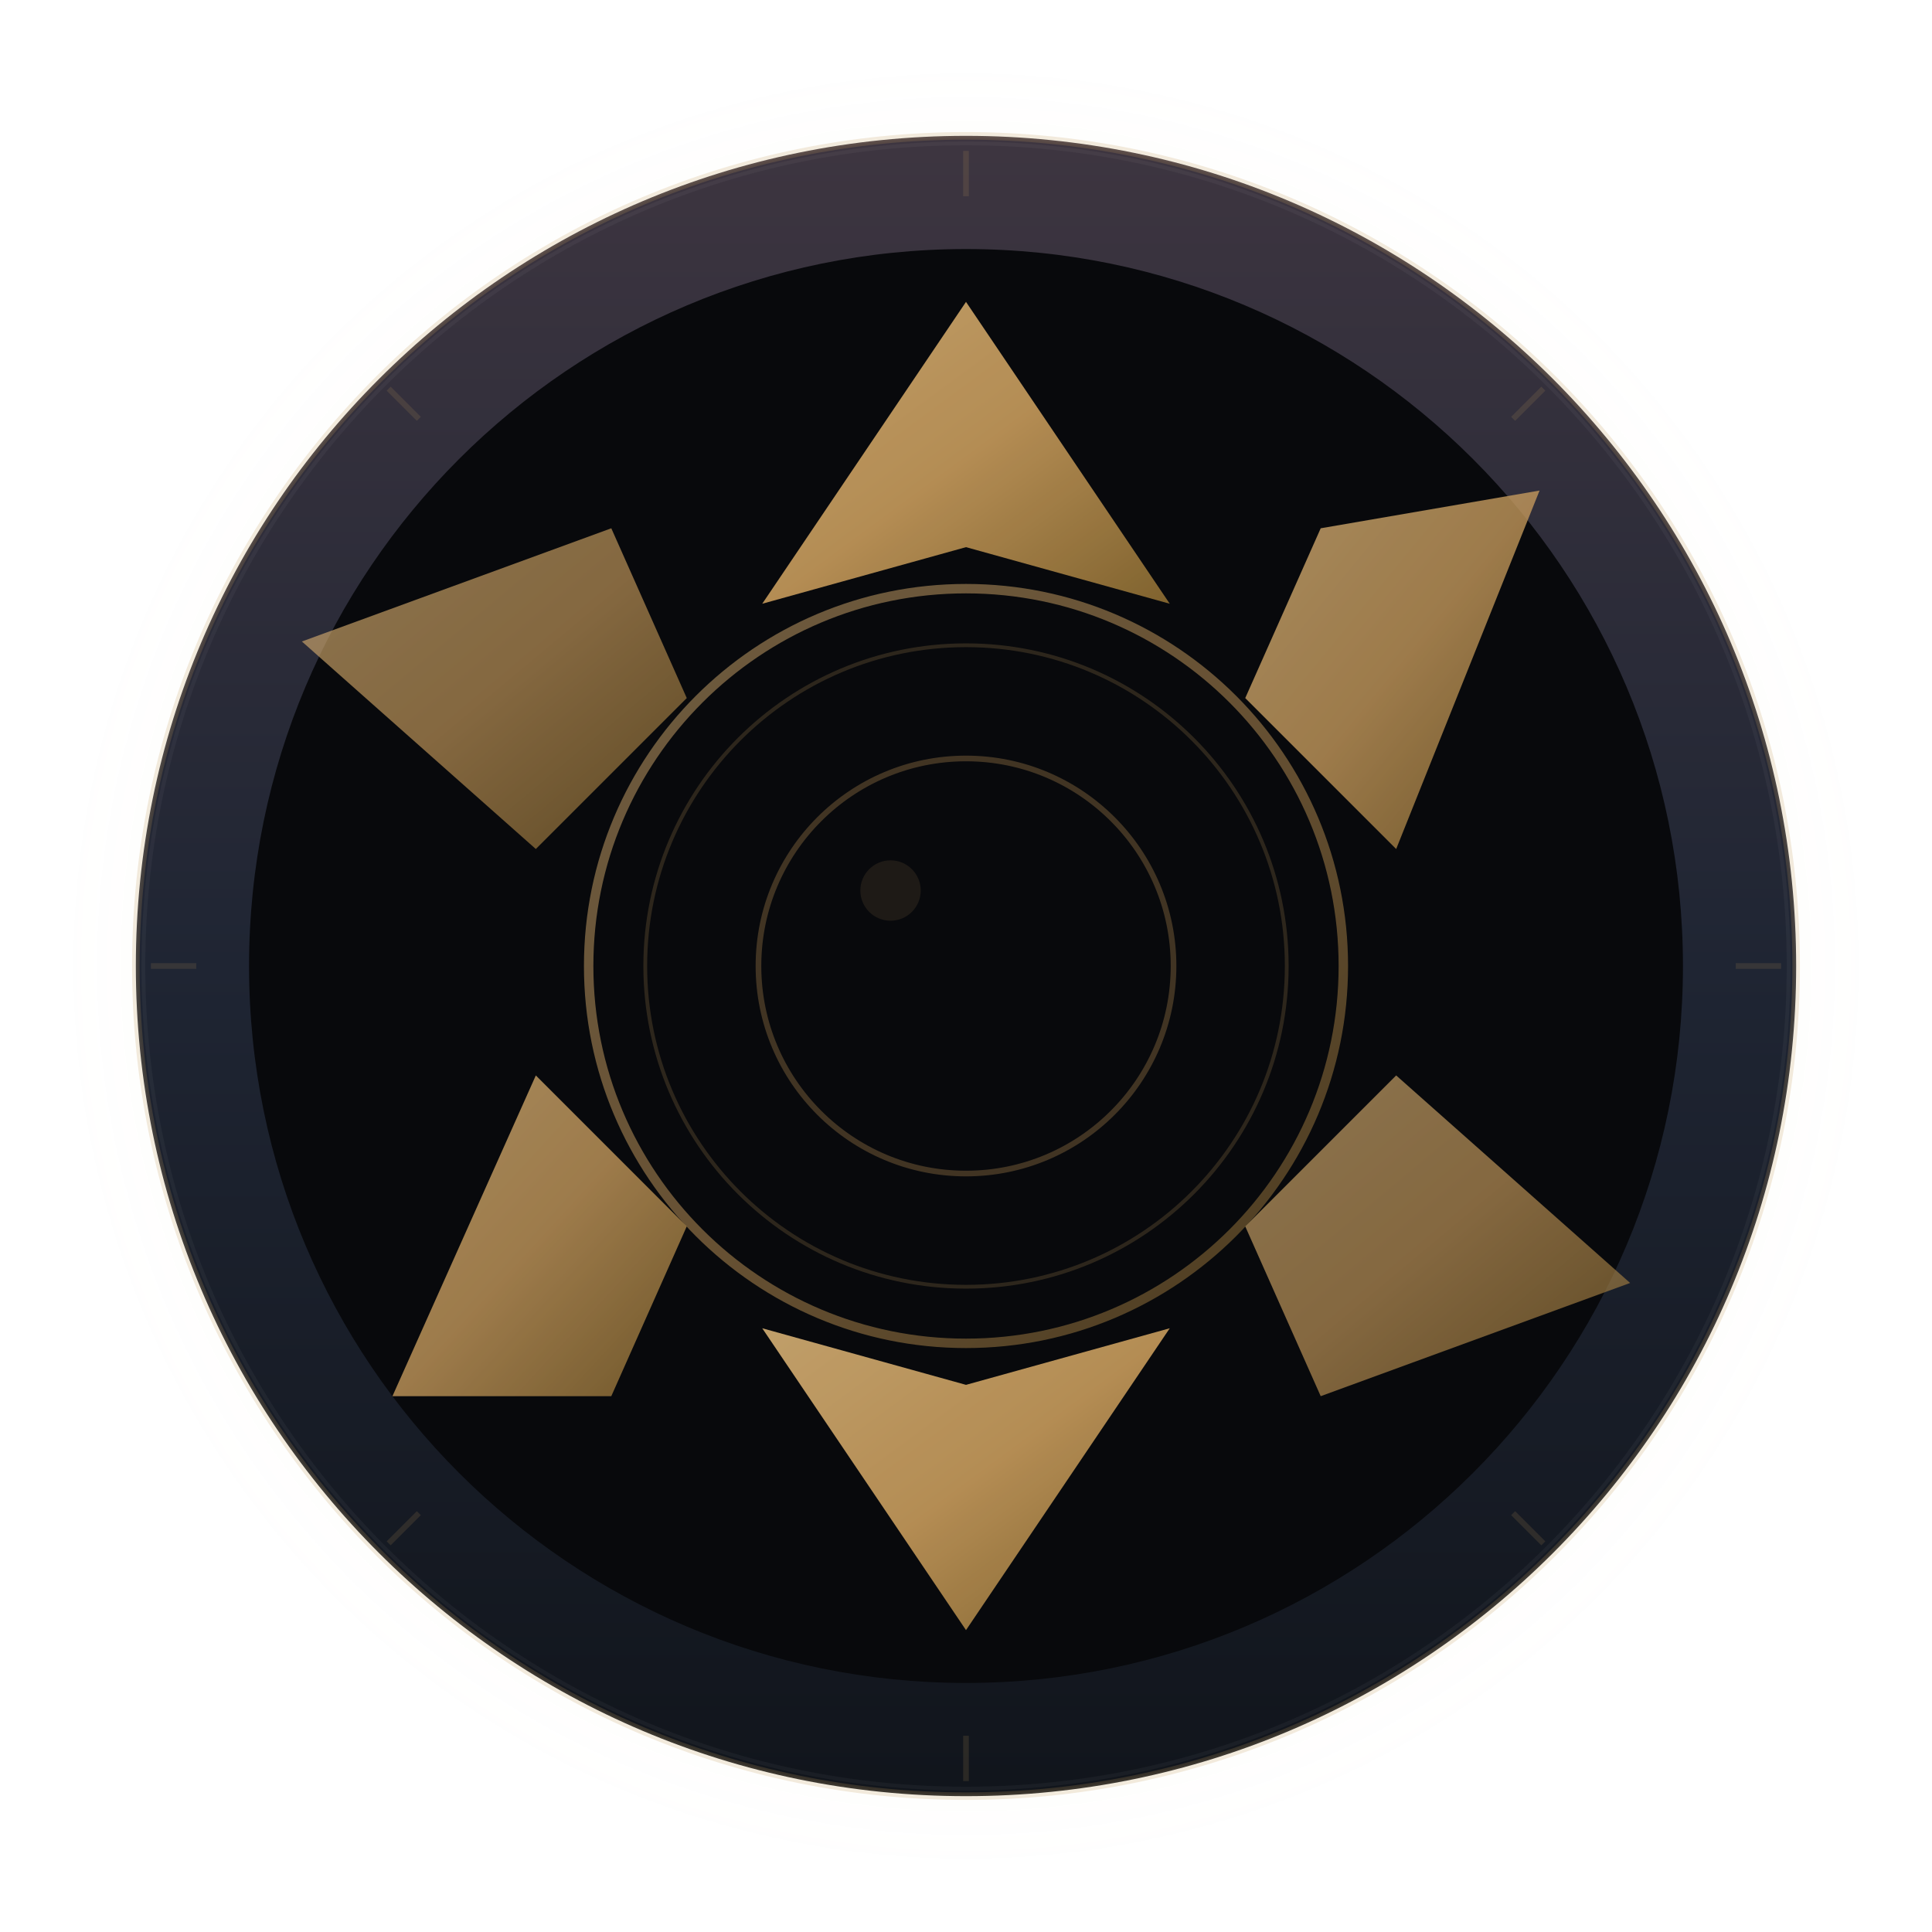
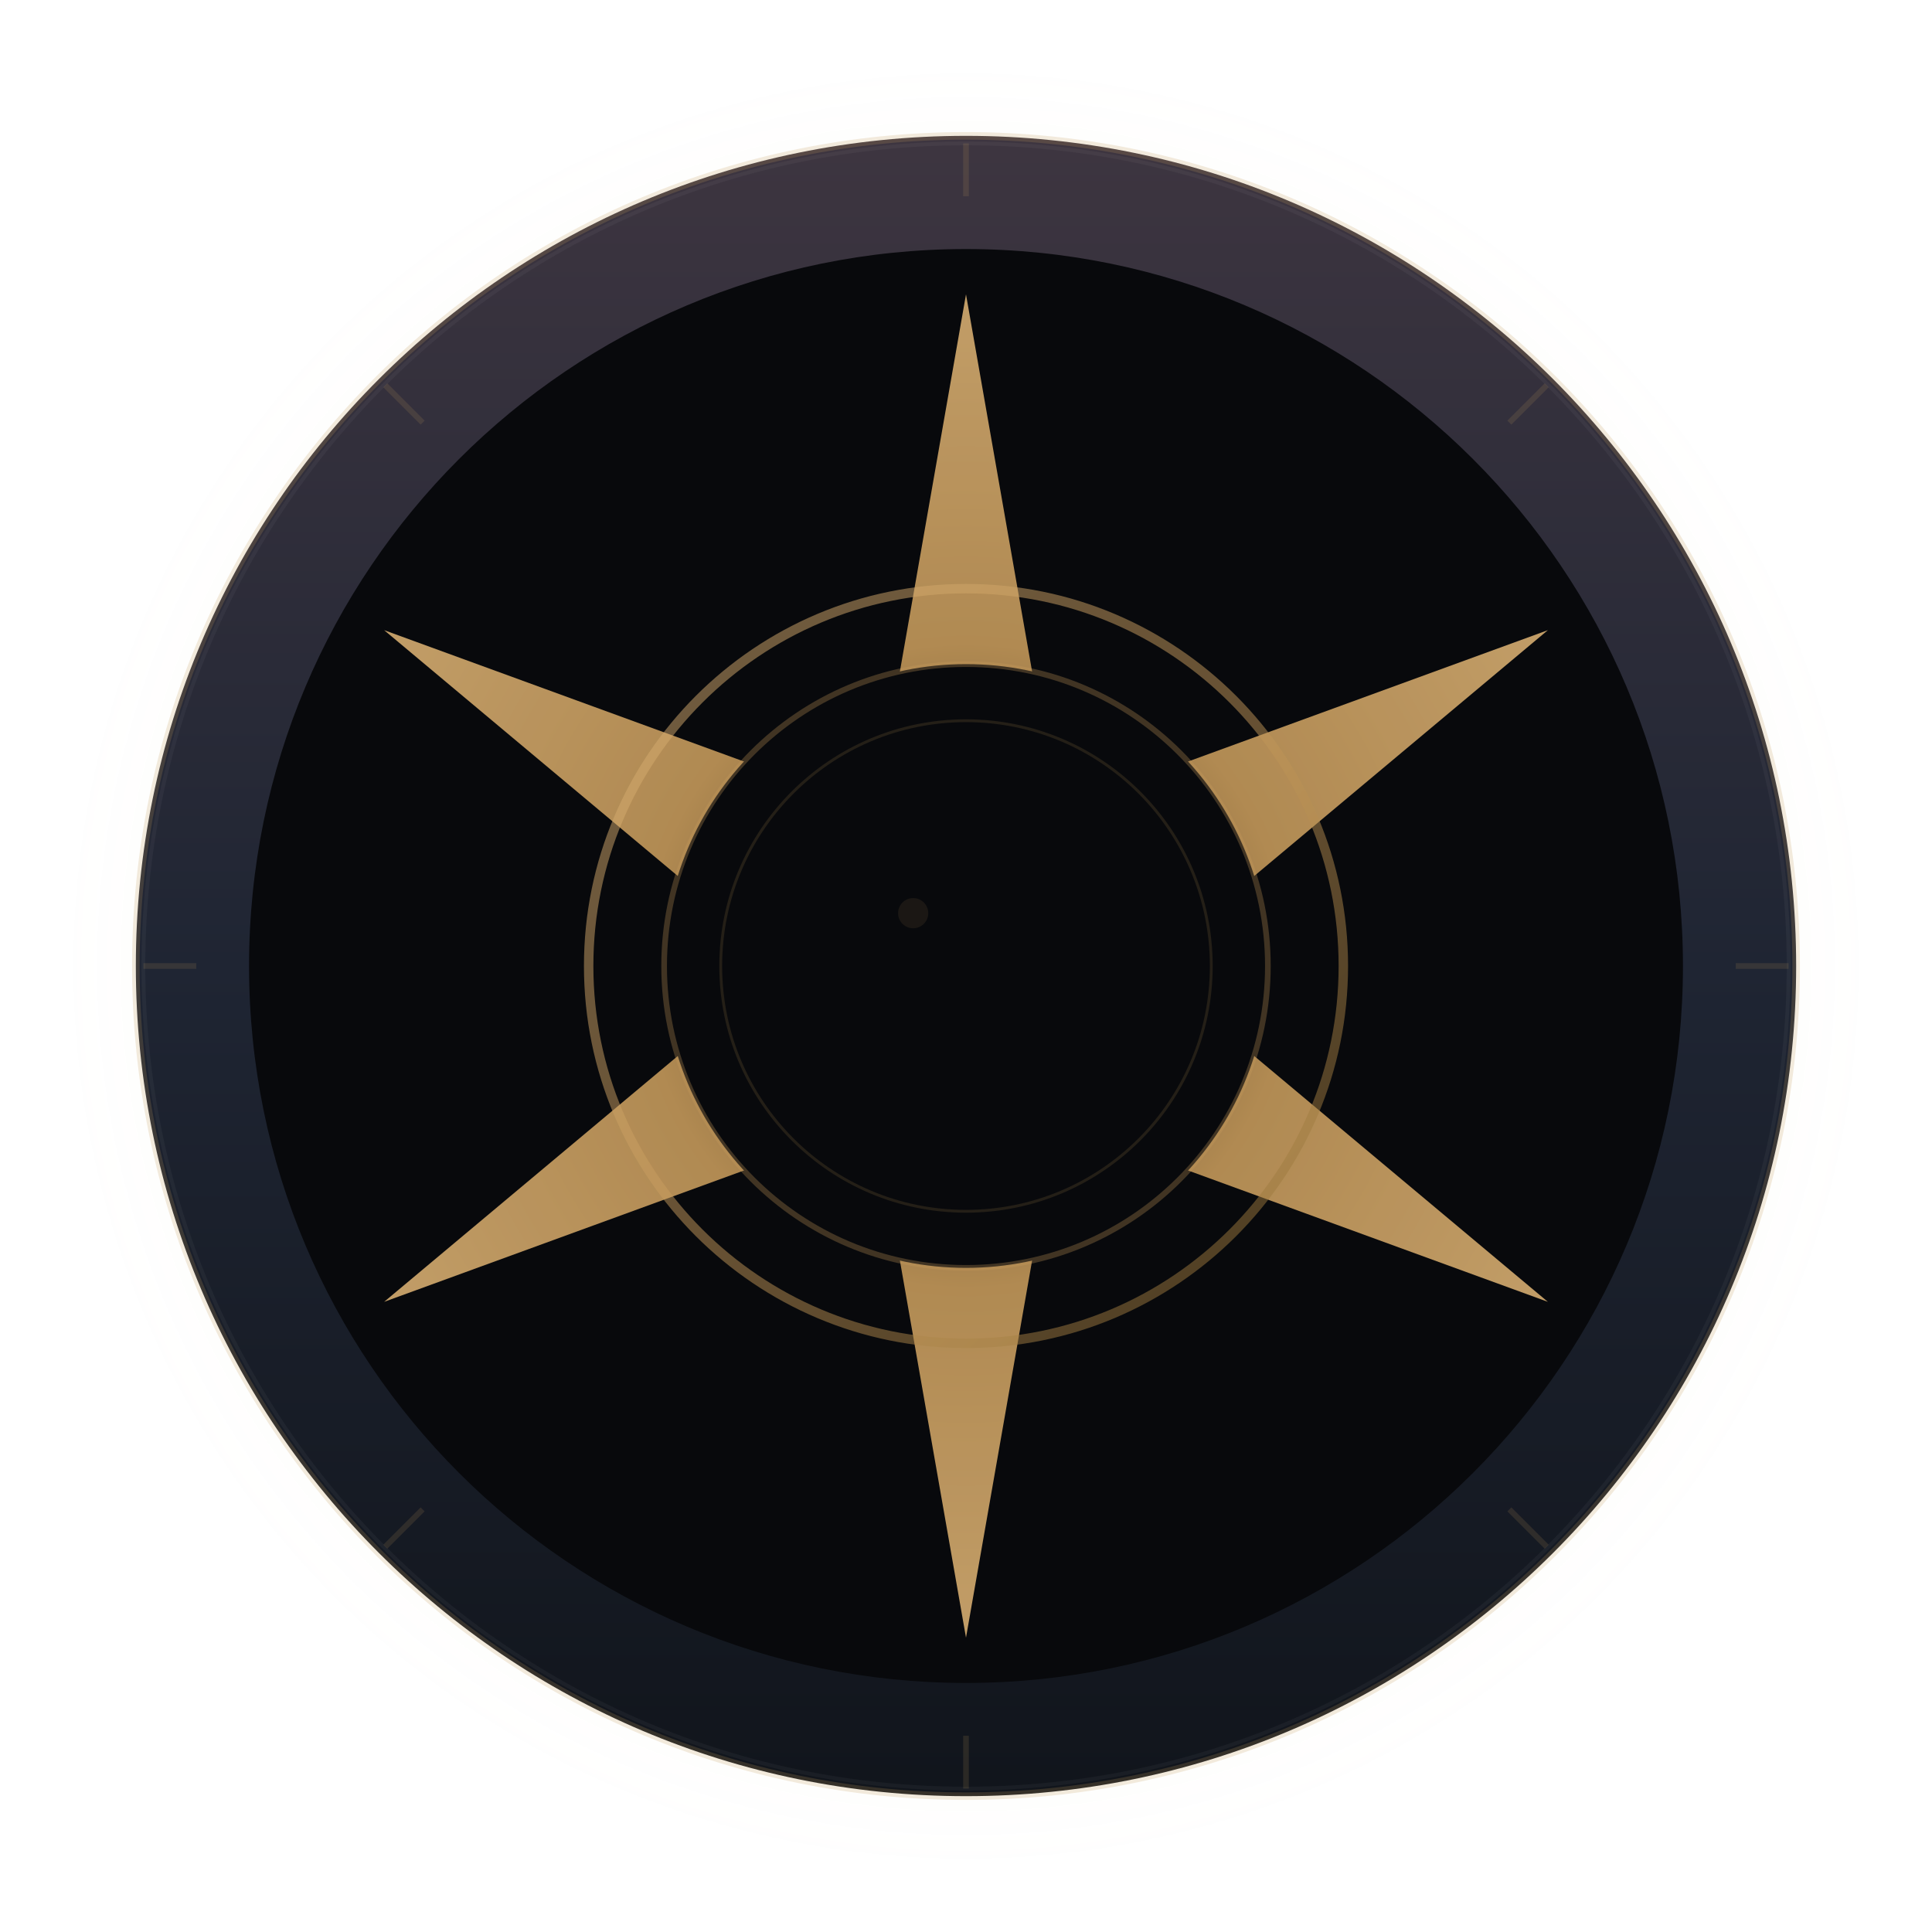
<svg xmlns="http://www.w3.org/2000/svg" viewBox="0 0 512 512" fill="none">
  <defs>
    <linearGradient id="brass" x1="0" y1="0" x2="1" y2="1">
-       <stop offset="0%" stop-color="#d4af74" />
+       <stop offset="0%" stop-color="#ddb477" />
      <stop offset="50%" stop-color="#c79b5c" />
      <stop offset="100%" stop-color="#8c6c32" />
    </linearGradient>
-     <linearGradient id="brass-dark" x1="0" y1="1" x2="1" y2="0">
+     <radialGradient id="blade-fill" cx="256" cy="256" r="190" gradientUnits="userSpaceOnUse">
      <stop offset="0%" stop-color="#6b5225" />
-       <stop offset="100%" stop-color="#4a3818" />
-     </linearGradient>
+       <stop offset="45%" stop-color="#c79b5c" />
+       <stop offset="100%" stop-color="#ddb477" />
+     </radialGradient>
    <radialGradient id="glow" cx="50%" cy="50%" r="50%">
      <stop offset="0%" stop-color="#c79b5c" stop-opacity="0.15" />
      <stop offset="100%" stop-color="#c79b5c" stop-opacity="0" />
    </radialGradient>
    <linearGradient id="ring" x1="0" y1="0" x2="0" y2="1">
      <stop offset="0%" stop-color="#3d3540" />
      <stop offset="50%" stop-color="#1f2533" />
      <stop offset="100%" stop-color="#11151c" />
    </linearGradient>
  </defs>
  <circle cx="256" cy="256" r="240" fill="url(#glow)" />
  <circle cx="256" cy="256" r="220" fill="url(#ring)" stroke="#c79b5c" stroke-opacity="0.2" stroke-width="2" />
  <circle cx="256" cy="256" r="218" fill="none" stroke="rgba(255,255,255,0.04)" stroke-width="1" />
  <circle cx="256" cy="256" r="190" fill="#08090c" />
-   <polygon points="256,80 310,160 256,145 202,160" fill="url(#brass)" opacity="0.9" />
-   <polygon points="408,130 370,225 330,185 350,140" fill="url(#brass)" opacity="0.78" />
-   <polygon points="432,340 350,370 330,325 370,285" fill="url(#brass)" opacity="0.65" />
-   <polygon points="256,432 202,352 256,367 310,352" fill="url(#brass)" opacity="0.9" />
-   <polygon points="104,370 142,285 182,325 162,370" fill="url(#brass)" opacity="0.78" />
-   <polygon points="80,170 162,140 182,185 142,225" fill="url(#brass)" opacity="0.65" />
+   <polygon points="256,78 278.4,205.8 233.6,205.8" fill="url(#blade-fill)" opacity="0.88" />
+   <polygon points="410.2,167 310.7,250.3 288.3,211.5" fill="url(#blade-fill)" opacity="0.88" />
+   <polygon points="410.2,345 288.3,300.5 310.7,261.7" fill="url(#blade-fill)" opacity="0.88" />
+   <polygon points="256,434 233.6,306.2 278.4,306.2" fill="url(#blade-fill)" opacity="0.88" />
+   <polygon points="101.8,345 201.3,261.7 223.7,300.5" fill="url(#blade-fill)" opacity="0.88" />
+   <polygon points="101.8,167 223.7,211.5 201.3,250.3" fill="url(#blade-fill)" opacity="0.88" />
  <circle cx="256" cy="256" r="100" fill="none" stroke="url(#brass)" stroke-width="2.5" stroke-opacity="0.5" />
-   <circle cx="256" cy="256" r="85" fill="none" stroke="#c79b5c" stroke-width="1" stroke-opacity="0.2" />
-   <circle cx="256" cy="256" r="55" fill="#08090c" />
-   <circle cx="256" cy="256" r="55" fill="none" stroke="#c79b5c" stroke-width="1.5" stroke-opacity="0.3" />
-   <circle cx="236" cy="236" r="8" fill="#c79b5c" opacity="0.12" />
+   <circle cx="256" cy="256" r="80" fill="#08090c" />
+   <circle cx="256" cy="256" r="80" fill="none" stroke="#c79b5c" stroke-width="1.5" stroke-opacity="0.3" />
+   <circle cx="256" cy="256" r="65" fill="none" stroke="#c79b5c" stroke-width="0.75" stroke-opacity="0.15" />
+   <circle cx="242" cy="242" r="4" fill="#c79b5c" opacity="0.1" />
  <g stroke="#c79b5c" stroke-opacity="0.15" stroke-width="1.5">
-     <line x1="256" y1="40" x2="256" y2="52" />
-     <line x1="256" y1="460" x2="256" y2="472" />
-     <line x1="40" y1="256" x2="52" y2="256" />
-     <line x1="460" y1="256" x2="472" y2="256" />
-     <line x1="103" y1="103" x2="111" y2="111" />
-     <line x1="409" y1="103" x2="401" y2="111" />
-     <line x1="103" y1="409" x2="111" y2="401" />
-     <line x1="409" y1="409" x2="401" y2="401" />
+     <line x1="256" y1="38" x2="256" y2="52" />
+     <line x1="256" y1="460" x2="256" y2="474" />
+     <line x1="38" y1="256" x2="52" y2="256" />
+     <line x1="460" y1="256" x2="474" y2="256" />
+     <line x1="102.1" y1="102.1" x2="112" y2="112" />
+     <line x1="409.9" y1="102.1" x2="400" y2="112" />
+     <line x1="102.1" y1="409.9" x2="112" y2="400" />
+     <line x1="409.9" y1="409.9" x2="400" y2="400" />
  </g>
-   <circle cx="256" cy="256" r="220" fill="none" stroke="rgba(255,255,255,0.03)" stroke-width="1" />
</svg>
